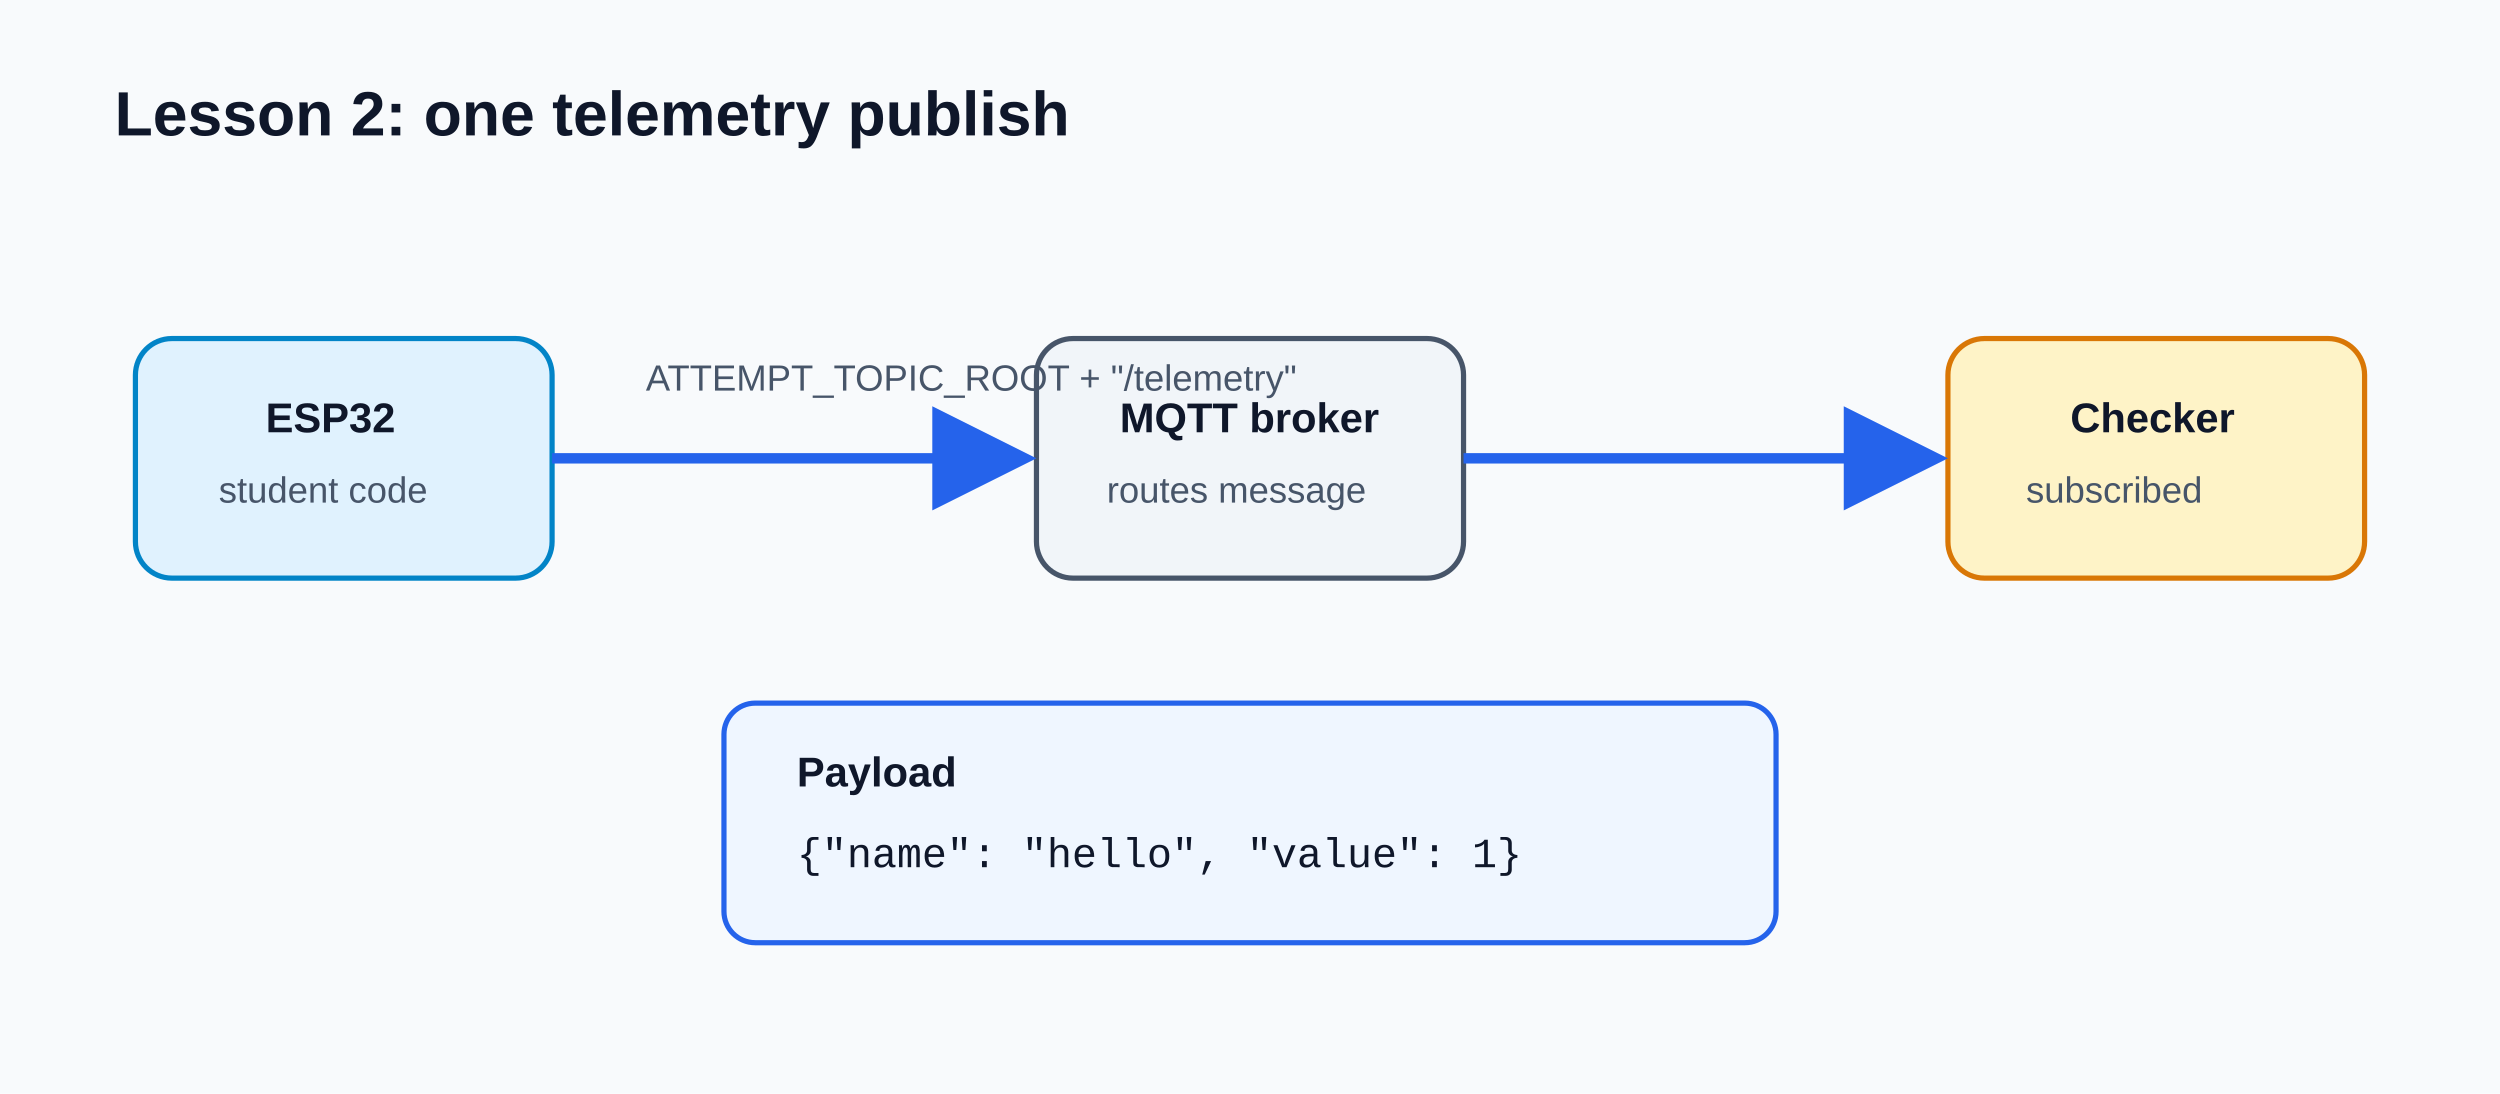
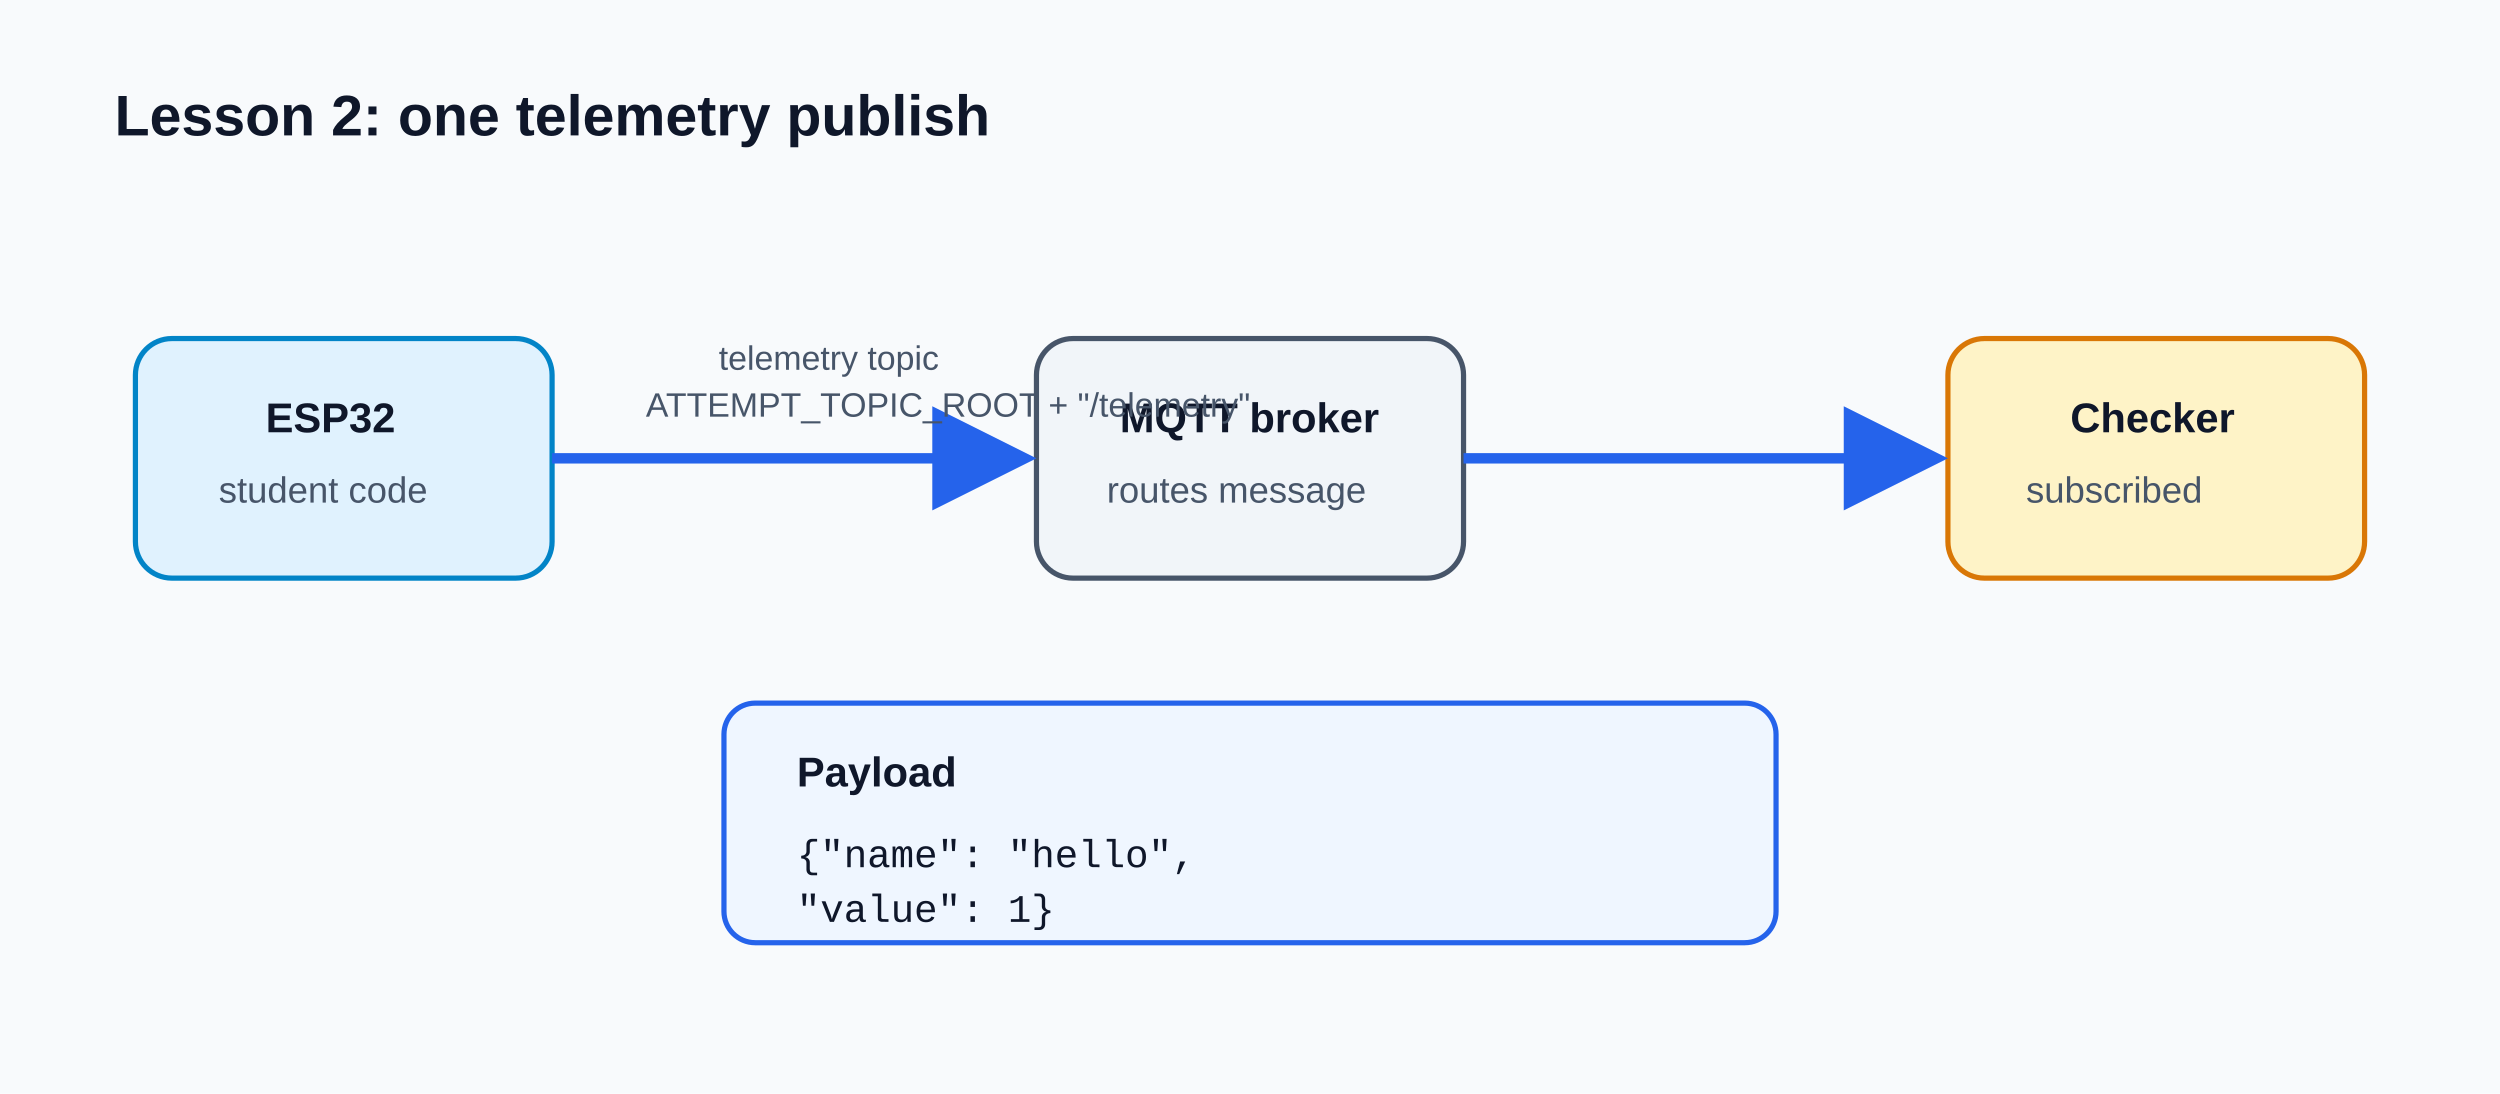
<svg xmlns="http://www.w3.org/2000/svg" viewBox="0 0 960 420" role="img" aria-labelledby="title desc">
  <defs>
    <marker id="arrow" markerWidth="10" markerHeight="10" refX="8" refY="5" orient="auto">
      <path d="M0,0 L10,5 L0,10 Z" fill="#2563eb" />
    </marker>
    <style>
      .bg { fill: #f8fafc; }
      .esp { fill: #e0f2fe; stroke: #0284c7; stroke-width: 2; rx: 14; }
      .broker { fill: #f1f5f9; stroke: #475569; stroke-width: 2; rx: 14; }
      .checker { fill: #fef3c7; stroke: #d97706; stroke-width: 2; rx: 14; }
      .json { fill: #eff6ff; stroke: #2563eb; stroke-width: 2; rx: 12; }
      .line { stroke: #2563eb; stroke-width: 4; marker-end: url(#arrow); fill: none; }
      text { font-family: Arial, sans-serif; fill: #0f172a; font-size: 18px; }
      .small { font-size: 14px; fill: #475569; }
+       .tiny { font-size: 13px; fill: #475569; }
      .label { font-size: 16px; font-weight: 700; }
-       .head { font-size: 24px; font-weight: 700; }
-       .code { font-family: "Courier New", monospace; font-size: 16px; }
+       .head { font-size: 22px; font-weight: 700; }
+       .code { font-family: "Courier New", monospace; font-size: 15px; }
    </style>
  </defs>
  <rect class="bg" width="960" height="420" />
  <text class="head" x="44" y="52">Lesson 2: one telemetry publish</text>
  <rect class="esp" x="52" y="130" width="160" height="92" />
  <text class="label" x="102" y="166">ESP32</text>
  <text class="small" x="84" y="193">student code</text>
  <rect class="broker" x="398" y="130" width="164" height="92" />
  <text class="label" x="430" y="166">MQTT broker</text>
  <text class="small" x="425" y="193">routes message</text>
  <rect class="checker" x="748" y="130" width="160" height="92" />
  <text class="label" x="795" y="166">Checker</text>
  <text class="small" x="778" y="193">subscribed</text>
  <path class="line" d="M212 176 H390" />
  <path class="line" d="M562 176 H740" />
-   <text class="small" x="248" y="150">ATTEMPT_TOPIC_ROOT + "/telemetry"</text>
+   <text class="tiny" x="276" y="142">telemetry topic</text>
+   <text class="tiny" x="248" y="160">ATTEMPT_TOPIC_ROOT + "/telemetry"</text>
  <rect class="json" x="278" y="270" width="404" height="92" />
  <text class="label" x="306" y="302">Payload</text>
-   <text class="code" x="306" y="333">{"name": "hello", "value": 1}</text>
+   <text class="code" x="306" y="333">{"name": "hello",</text>
+   <text class="code" x="306" y="354"> "value": 1}</text>
</svg>
